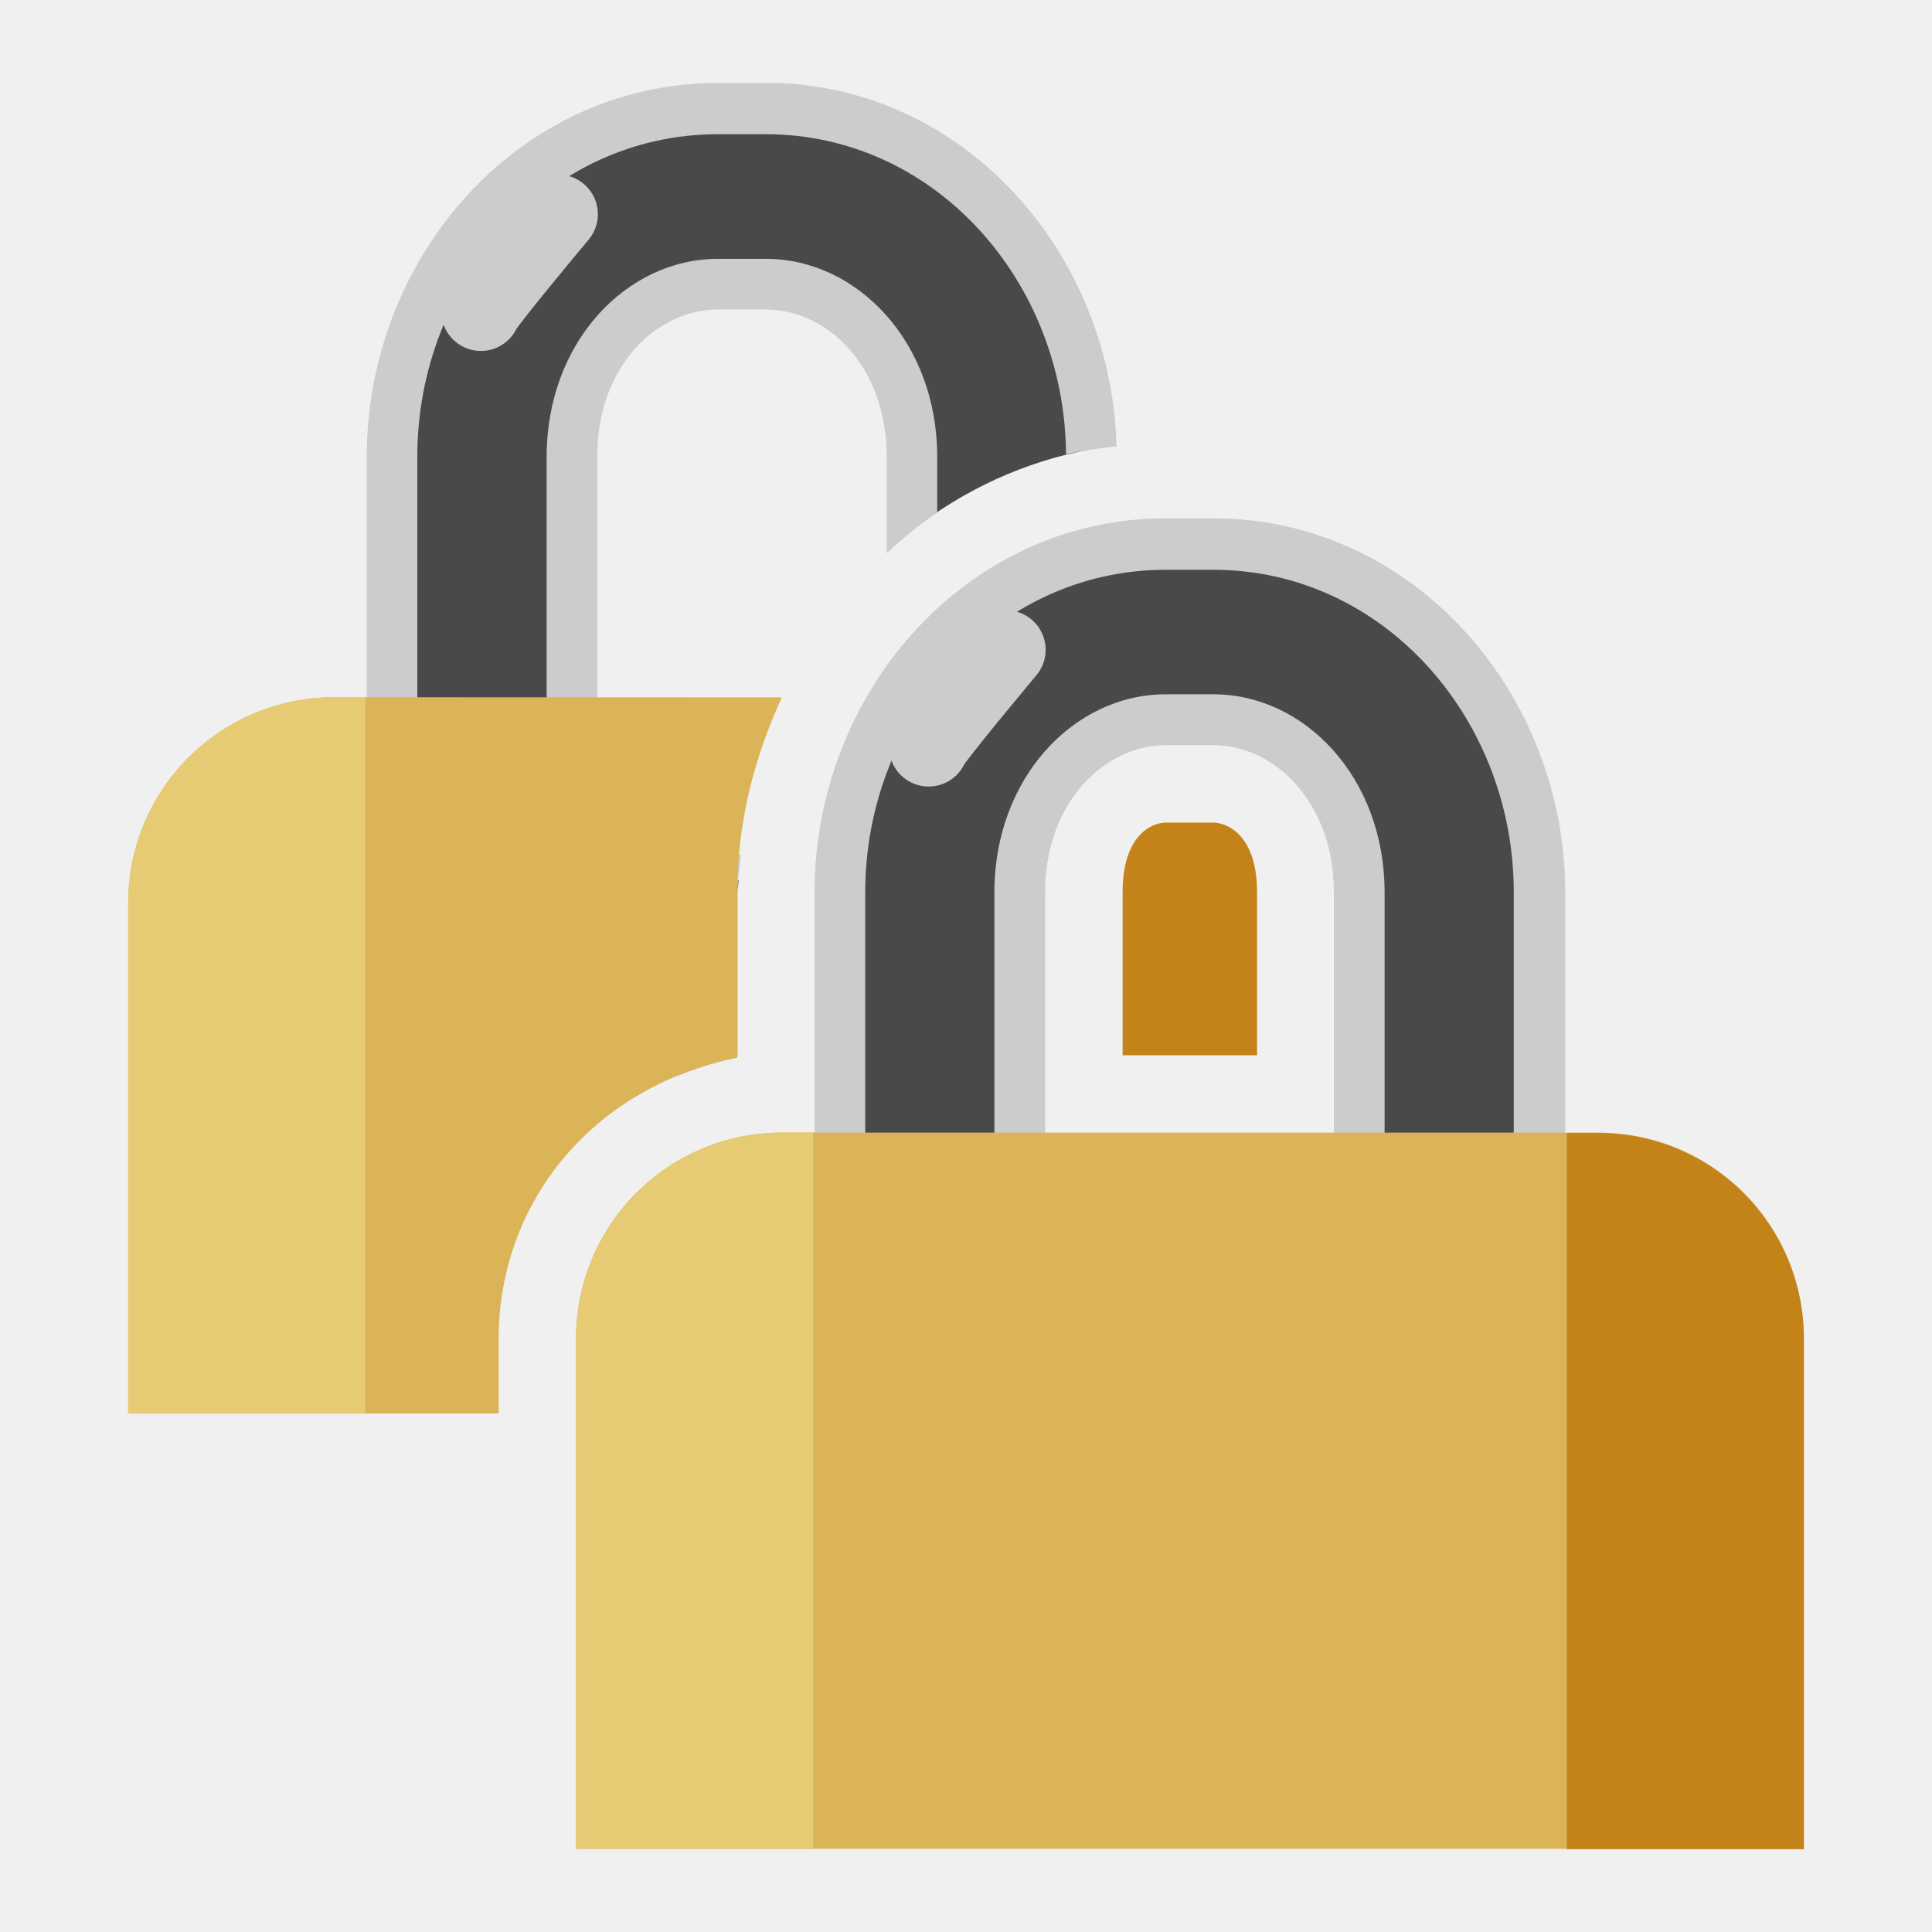
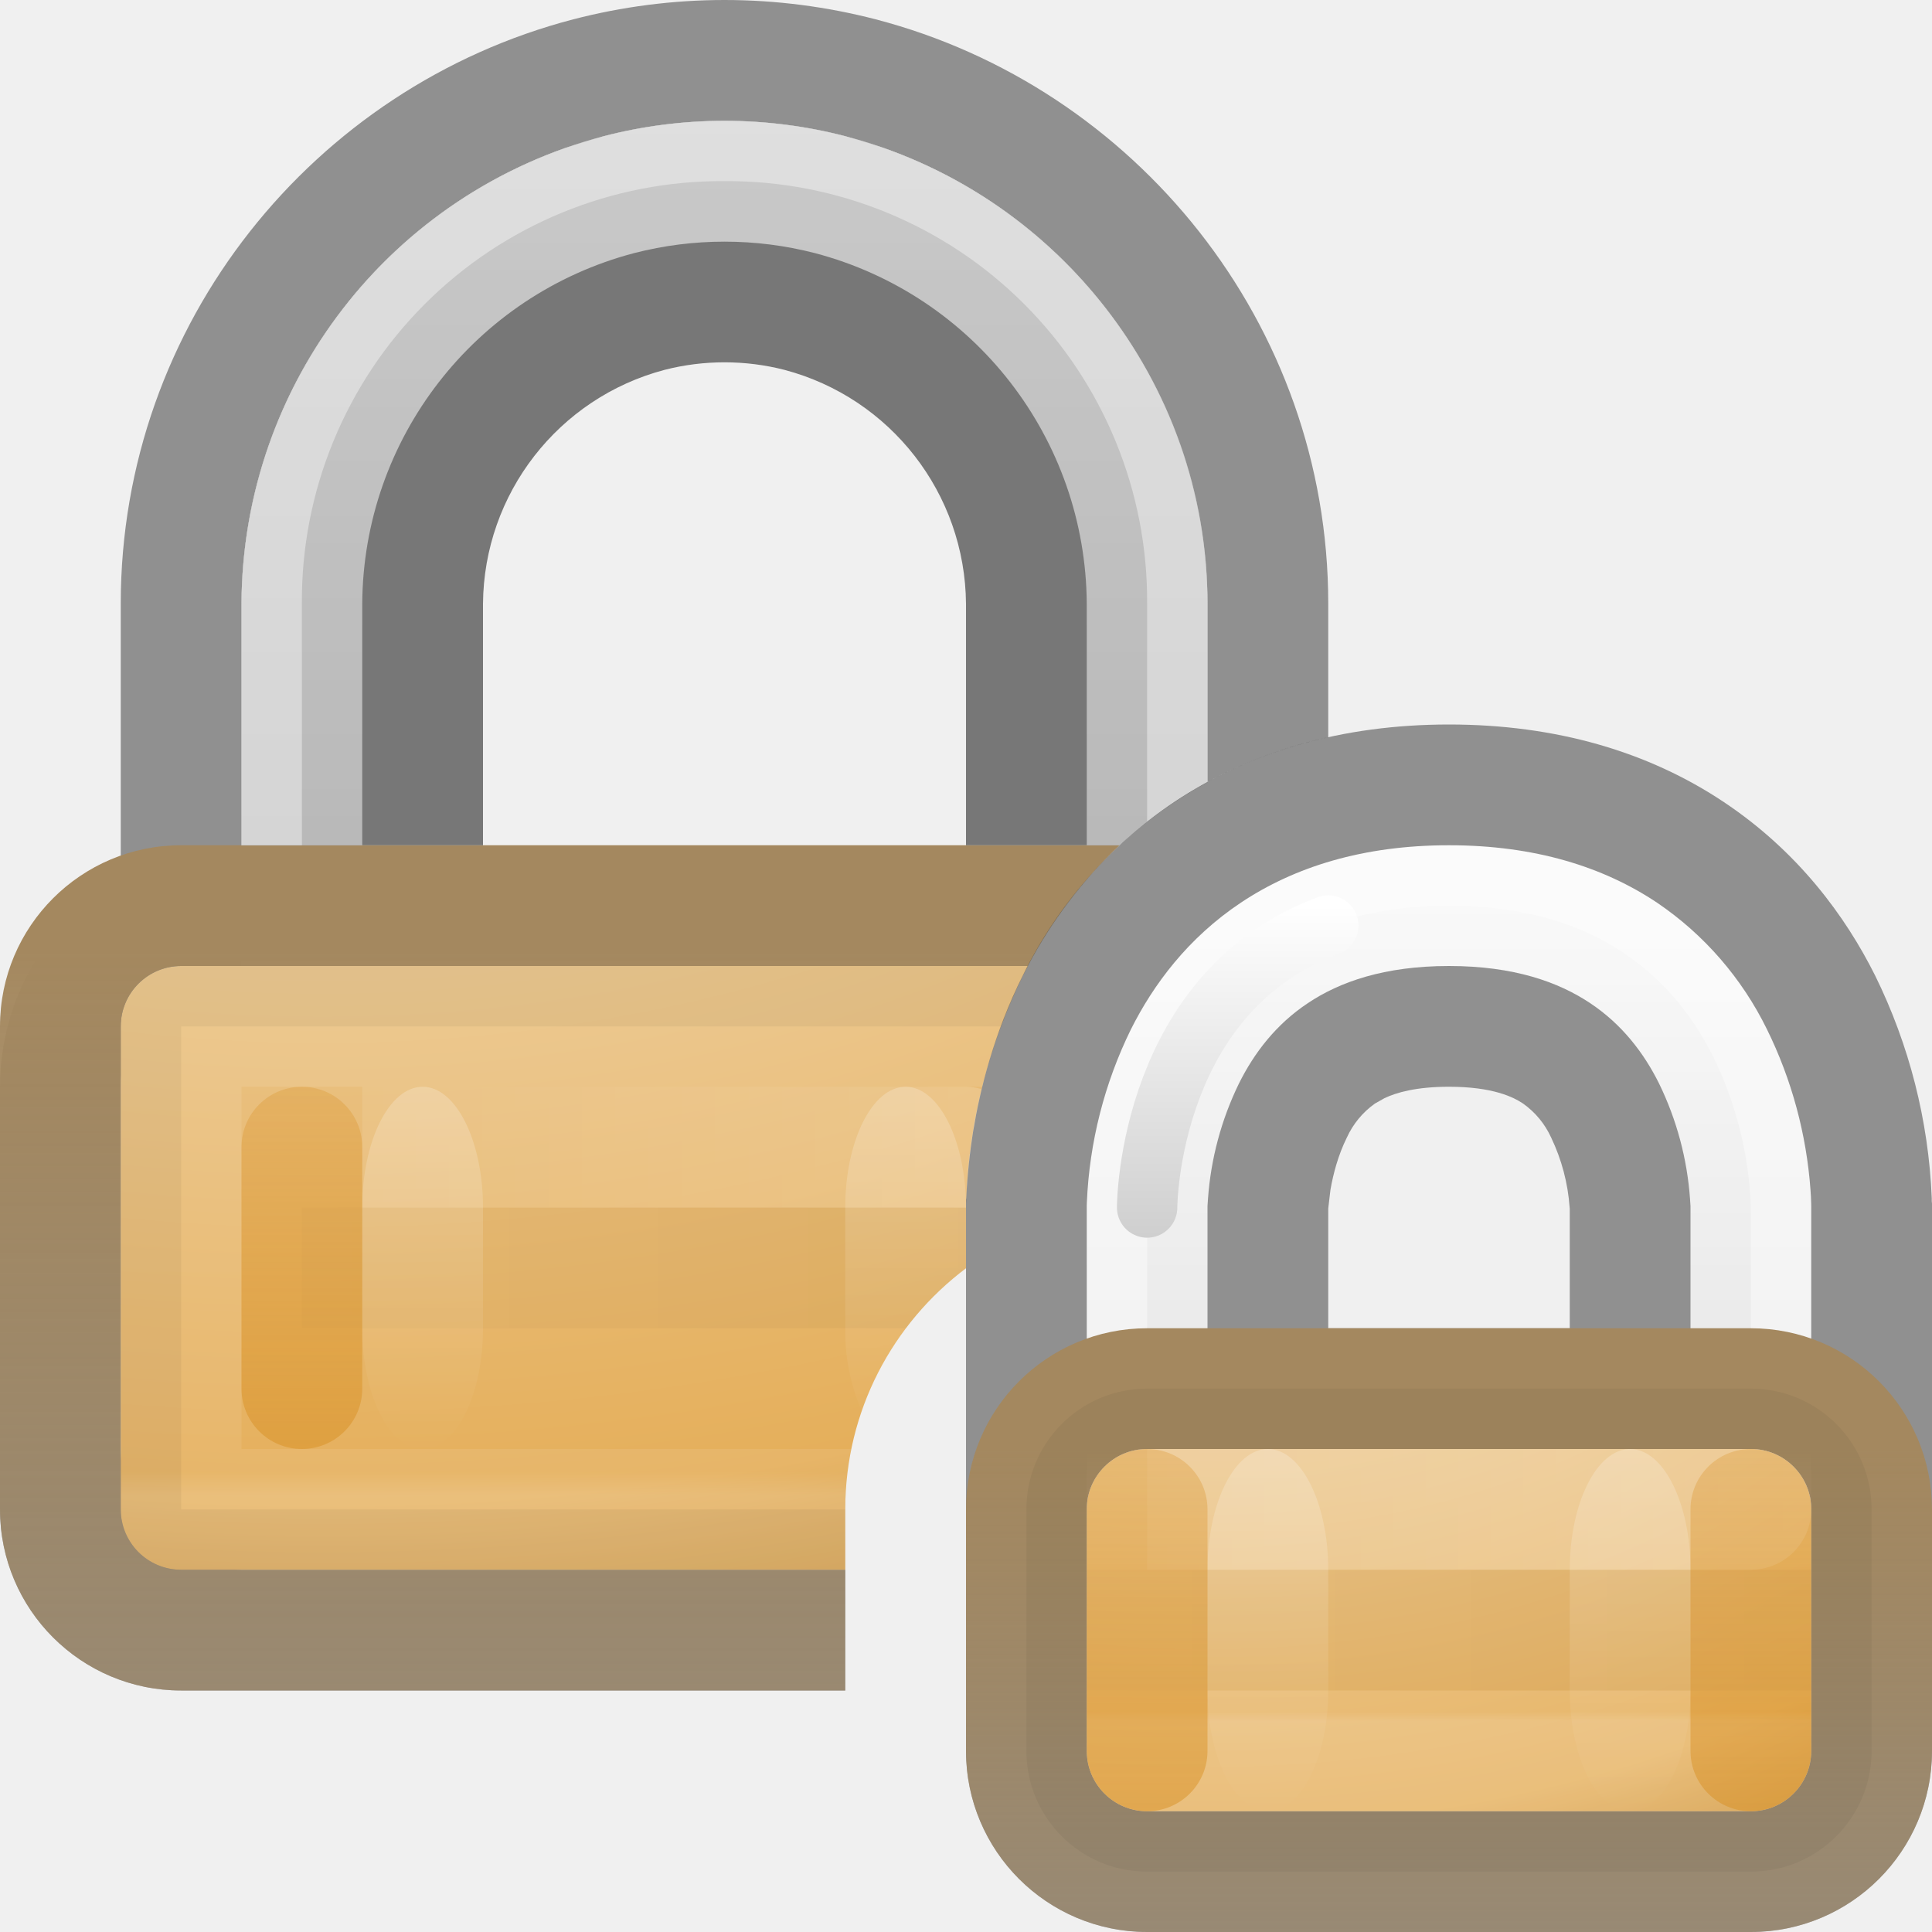
- <svg xmlns="http://www.w3.org/2000/svg" width="4.233mm" height="4.233mm" viewBox="0 0 4.233 4.233" version="1.1" id="svg17204">
-   <defs id="defs17198" />
-   <g id="layer1" transform="translate(11.6631,-50.38979)">
-     <g id="g17109" transform="translate(-48.48487,-4.10356)">
-       <path id="rect17086" style="fill:none;stroke:none;stroke-width:1.814;stroke-linecap:round;stroke-linejoin:round;paint-order:fill markers stroke" d="m 36.822,54.493 v 4.233 h 4.233 v -4.233 z" />
-       <g id="g97830-5" transform="matrix(0.8473083,0,0,0.8473083,-24.85081,-10.13194)">
-         <g id="g97518-1-2" transform="translate(-12.79804,13.20626)">
-           <g id="path97514-0-2" style="opacity:1">
-             <path id="path97532-6-2" style="color:#000000;font-style:normal;font-variant:normal;font-weight:normal;font-stretch:normal;font-size:medium;line-height:normal;font-family:sans-serif;font-variant-ligatures:normal;font-variant-position:normal;font-variant-caps:normal;font-variant-numeric:normal;font-variant-alternates:normal;font-variant-east-asian:normal;font-feature-settings:normal;font-variation-settings:normal;text-indent:0;text-align:start;text-decoration:none;text-decoration-line:none;text-decoration-style:solid;text-decoration-color:#000000;letter-spacing:normal;word-spacing:normal;text-transform:none;writing-mode:lr-tb;direction:ltr;text-orientation:mixed;dominant-baseline:auto;baseline-shift:baseline;text-anchor:start;white-space:normal;shape-padding:0;shape-margin:0;inline-size:0;clip-rule:nonzero;display:inline;overflow:visible;visibility:visible;isolation:auto;mix-blend-mode:normal;color-interpolation:sRGB;color-interpolation-filters:linearRGB;solid-color:#000000;solid-opacity:1;vector-effect:none;fill:#494949;fill-opacity:1;fill-rule:nonzero;stroke:none;stroke-width:0.496;stroke-linecap:round;stroke-linejoin:round;stroke-miterlimit:4;stroke-dasharray:none;stroke-dashoffset:0;stroke-opacity:1;paint-order:fill markers stroke;color-rendering:auto;image-rendering:auto;shape-rendering:auto;text-rendering:auto;enable-background:accumulate;stop-color:#000000;stop-opacity:1" d="m 282.117,289.33 c -1.813,0 -3.184,1.588 -3.184,3.406 v 2.443 c 0,1.818 1.371,3.404 3.184,3.404 h 0.188 v -1.596 c 0,-0.039 0.011,-0.076 0.012,-0.115 h -0.199 c -0.744,0 -1.428,-0.687 -1.428,-1.693 v -2.443 c 0,-1.007 0.684,-1.689 1.428,-1.689 h 0.465 c 0.744,0 1.428,0.683 1.428,1.689 v 0.719 c 0.503,-0.396 1.095,-0.674 1.752,-0.795 -0.038,-1.786 -1.393,-3.33 -3.18,-3.33 z m 3.652,4.883 c -1.144,0.346 -1.951,1.476 -1.951,2.775 v 1.33 c 0.271,-0.122 0.513,-0.292 0.738,-0.484 v -0.846 c 0,-0.93 0.507,-1.709 1.213,-2.031 z" transform="matrix(0.2645833,0,0,0.2645833,12.79804,-13.20626)" />
-             <path id="path97534-0-7" style="color:#000000;font-style:normal;font-variant:normal;font-weight:normal;font-stretch:normal;font-size:medium;line-height:normal;font-family:sans-serif;font-variant-ligatures:normal;font-variant-position:normal;font-variant-caps:normal;font-variant-numeric:normal;font-variant-alternates:normal;font-variant-east-asian:normal;font-feature-settings:normal;font-variation-settings:normal;text-indent:0;text-align:start;text-decoration:none;text-decoration-line:none;text-decoration-style:solid;text-decoration-color:#000000;letter-spacing:normal;word-spacing:normal;text-transform:none;writing-mode:lr-tb;direction:ltr;text-orientation:mixed;dominant-baseline:auto;baseline-shift:baseline;text-anchor:start;white-space:normal;shape-padding:0;shape-margin:0;inline-size:0;clip-rule:nonzero;display:inline;overflow:visible;visibility:visible;isolation:auto;mix-blend-mode:normal;color-interpolation:sRGB;color-interpolation-filters:linearRGB;solid-color:#000000;solid-opacity:1;vector-effect:none;fill:#cccccc;fill-opacity:1;fill-rule:nonzero;stroke:none;stroke-width:3.78;stroke-linecap:round;stroke-linejoin:round;stroke-miterlimit:4;stroke-dasharray:none;stroke-dashoffset:0;stroke-opacity:1;paint-order:fill markers stroke;color-rendering:auto;image-rendering:auto;shape-rendering:auto;text-rendering:auto;enable-background:accumulate;stop-color:#000000;stop-opacity:1" d="m 282.117,289.08 c -1.958,0 -3.434,1.709 -3.434,3.652 v 2.443 c 0,1.808 1.283,3.396 3.037,3.611 0.183,-0.075 0.376,-0.139 0.584,-0.182 v -0.27 h -0.188 c -1.668,0 -2.939,-1.466 -2.939,-3.16 v -2.443 c 0,-1.694 1.271,-3.15 2.939,-3.15 h 0.465 c 1.661,0 2.925,1.445 2.936,3.129 0.16,-0.04 0.327,-0.058 0.494,-0.078 -0.051,-1.901 -1.506,-3.553 -3.43,-3.553 z m 0,1.719 c -0.896,0 -1.676,0.815 -1.676,1.934 v 2.443 c 0,1.119 0.779,1.941 1.676,1.941 h 0.188 v -0.129 c 0,-0.124 0.025,-0.243 0.035,-0.365 h -0.223 c -0.592,0 -1.182,-0.553 -1.182,-1.447 v -2.443 c 0,-0.894 0.589,-1.439 1.182,-1.439 h 0.465 c 0.593,0 1.182,0.545 1.182,1.439 v 0.943 c 0.156,-0.144 0.318,-0.28 0.494,-0.398 v -0.545 c 0,-1.119 -0.78,-1.934 -1.676,-1.934 z m 3.904,3.346 c -0.175,0.033 -0.342,0.087 -0.502,0.154 v 0.805 c 0.156,-0.103 0.323,-0.183 0.502,-0.234 z m -1.787,1.303 c -0.169,0.291 -0.294,0.613 -0.359,0.957 0.188,-0.265 0.316,-0.59 0.359,-0.957 z m 0.322,2.051 c -0.218,0.216 -0.464,0.4 -0.738,0.537 v 0.541 c 0.263,-0.108 0.513,-0.243 0.738,-0.412 z" transform="matrix(0.2645833,0,0,0.2645833,12.79804,-13.20626)" />
-           </g>
-           <path style="fill:none;stroke:#cccccc;stroke-width:0.205;stroke-linecap:round;stroke-linejoin:miter;stroke-miterlimit:4;stroke-dasharray:none;stroke-opacity:1" d="m 86.828,63.87 c 0.003,-0.016 0.2,-0.251 0.2,-0.251" id="path97516-8-0" />
-         </g>
-         <path style="fill:#c48319;fill-opacity:1;stroke:none;stroke-width:0.977;stroke-linecap:round;stroke-linejoin:round;stroke-miterlimit:4;stroke-dasharray:none;stroke-opacity:1;paint-order:stroke markers fill" d="m 286.49,296.309 c -0.129,0 -0.42,0.116 -0.42,0.68 v 1.594 h 1.314 v -1.594 c 0,-0.564 -0.298,-0.68 -0.428,-0.68 z" transform="scale(0.2645833)" id="path97810-3" />
-         <path style="fill:#dbb458;fill-opacity:1;stroke:none;stroke-width:0.977;stroke-linecap:round;stroke-linejoin:round;stroke-miterlimit:4;stroke-dasharray:none;stroke-opacity:1;paint-order:stroke markers fill" d="m 284.49,295.084 c -0.417,0.515 -0.672,1.182 -0.672,1.904 v 2.355 c -0.002,0.418 -0.342,0.754 -0.76,0.752 h -0.318 c -0.71,0 -1.254,0.546 -1.254,1.256 v 0.732 h 6.865 v -2.029 c -0.069,0.021 -0.139,0.041 -0.215,0.041 h -2.826 c -0.415,-0.002 -0.752,-0.337 -0.754,-0.752 v -2.355 c 0,-0.829 0.407,-1.531 0.994,-1.904 z" transform="scale(0.2645833)" id="path97808-4" />
-         <path style="fill:#dbb458;fill-opacity:1;stroke:none;stroke-width:0.977;stroke-linecap:round;stroke-linejoin:round;stroke-miterlimit:4;stroke-dasharray:none;stroke-opacity:1;paint-order:stroke markers fill" d="m 278.367,295.084 c -1.116,0 -2.016,0.898 -2.016,2.014 v 4.986 h 3.621 v -0.732 c 0,-1.282 0.864,-2.444 2.332,-2.746 v -1.617 c 0,-0.673 0.165,-1.317 0.436,-1.904 z" transform="scale(0.2645833)" id="path97520-5-6" />
-         <path style="fill:#e6ca74;fill-opacity:1;stroke:none;stroke-width:0.258;stroke-linecap:round;stroke-linejoin:round;stroke-miterlimit:4;stroke-dasharray:none;stroke-opacity:1;paint-order:stroke markers fill" d="m 73.651,78.074 c -0.295,0 -0.533,0.238 -0.533,0.533 v 1.319 h 0.613 v -1.852 z" id="path97524-9-3" />
-         <g id="g97518-15-6" transform="translate(-11.64019,14.33262)">
-           <path style="color:#000000;font-style:normal;font-variant:normal;font-weight:normal;font-stretch:normal;font-size:medium;line-height:normal;font-family:sans-serif;font-variant-ligatures:normal;font-variant-position:normal;font-variant-caps:normal;font-variant-numeric:normal;font-variant-alternates:normal;font-variant-east-asian:normal;font-feature-settings:normal;font-variation-settings:normal;text-indent:0;text-align:start;text-decoration:none;text-decoration-line:none;text-decoration-style:solid;text-decoration-color:#000000;letter-spacing:normal;word-spacing:normal;text-transform:none;writing-mode:lr-tb;direction:ltr;text-orientation:mixed;dominant-baseline:auto;baseline-shift:baseline;text-anchor:start;white-space:normal;shape-padding:0;shape-margin:0;inline-size:0;clip-rule:nonzero;display:inline;overflow:visible;visibility:visible;isolation:auto;mix-blend-mode:normal;color-interpolation:sRGB;color-interpolation-filters:linearRGB;solid-color:#000000;solid-opacity:1;vector-effect:none;fill:#494949;fill-opacity:1;fill-rule:nonzero;stroke:#cccccc;stroke-width:0.131;stroke-linecap:round;stroke-linejoin:round;stroke-miterlimit:4;stroke-dasharray:none;stroke-dashoffset:0;stroke-opacity:1;paint-order:fill markers stroke;color-rendering:auto;image-rendering:auto;shape-rendering:auto;text-rendering:auto;enable-background:accumulate;stop-color:#000000" d="m 87.441,63.346 c -0.48,0 -0.842,0.42 -0.842,0.901 v 0.647 c 0,0.481 0.362,0.901 0.842,0.901 h 0.123 c 0.48,0 0.843,-0.42 0.843,-0.901 v -0.647 c 0,-0.481 -0.364,-0.901 -0.843,-0.901 z m 0,0.454 h 0.123 c 0.197,0 0.378,0.18 0.378,0.447 v 0.647 c 0,0.266 -0.181,0.448 -0.378,0.448 h -0.123 c -0.197,0 -0.378,-0.182 -0.378,-0.448 v -0.647 c 0,-0.266 0.181,-0.447 0.378,-0.447 z" id="path97512-4-3" />
-           <g id="path97514-1-3" style="opacity:1">
-             <path style="color:#000000;font-style:normal;font-variant:normal;font-weight:normal;font-stretch:normal;font-size:medium;line-height:normal;font-family:sans-serif;font-variant-ligatures:normal;font-variant-position:normal;font-variant-caps:normal;font-variant-numeric:normal;font-variant-alternates:normal;font-variant-east-asian:normal;font-feature-settings:normal;font-variation-settings:normal;text-indent:0;text-align:start;text-decoration:none;text-decoration-line:none;text-decoration-style:solid;text-decoration-color:#000000;letter-spacing:normal;word-spacing:normal;text-transform:none;writing-mode:lr-tb;direction:ltr;text-orientation:mixed;dominant-baseline:auto;baseline-shift:baseline;text-anchor:start;white-space:normal;shape-padding:0;shape-margin:0;inline-size:0;clip-rule:nonzero;display:inline;overflow:visible;visibility:visible;isolation:auto;mix-blend-mode:normal;color-interpolation:sRGB;color-interpolation-filters:linearRGB;solid-color:#000000;solid-opacity:1;vector-effect:none;fill:#494949;fill-opacity:1;fill-rule:nonzero;stroke:none;stroke-width:0.131;stroke-linecap:round;stroke-linejoin:round;stroke-miterlimit:4;stroke-dasharray:none;stroke-dashoffset:0;stroke-opacity:1;paint-order:fill markers stroke;color-rendering:auto;image-rendering:auto;shape-rendering:auto;text-rendering:auto;enable-background:accumulate;stop-color:#000000;stop-opacity:1" d="m 87.441,63.346 c -0.48,0 -0.842,0.42 -0.842,0.901 v 0.647 c 0,0.481 0.362,0.901 0.842,0.901 h 0.123 c 0.48,0 0.843,-0.42 0.843,-0.901 v -0.647 c 0,-0.481 -0.364,-0.901 -0.843,-0.901 z m 0,0.454 h 0.123 c 0.197,0 0.378,0.18 0.378,0.447 v 0.647 c 0,0.266 -0.181,0.448 -0.378,0.448 h -0.123 c -0.197,0 -0.378,-0.182 -0.378,-0.448 v -0.647 c 0,-0.266 0.181,-0.447 0.378,-0.447 z" id="path97532-5-4" />
-             <path style="color:#000000;font-style:normal;font-variant:normal;font-weight:normal;font-stretch:normal;font-size:medium;line-height:normal;font-family:sans-serif;font-variant-ligatures:normal;font-variant-position:normal;font-variant-caps:normal;font-variant-numeric:normal;font-variant-alternates:normal;font-variant-east-asian:normal;font-feature-settings:normal;font-variation-settings:normal;text-indent:0;text-align:start;text-decoration:none;text-decoration-line:none;text-decoration-style:solid;text-decoration-color:#000000;letter-spacing:normal;word-spacing:normal;text-transform:none;writing-mode:lr-tb;direction:ltr;text-orientation:mixed;dominant-baseline:auto;baseline-shift:baseline;text-anchor:start;white-space:normal;shape-padding:0;shape-margin:0;inline-size:0;clip-rule:nonzero;display:inline;overflow:visible;visibility:visible;isolation:auto;mix-blend-mode:normal;color-interpolation:sRGB;color-interpolation-filters:linearRGB;solid-color:#000000;solid-opacity:1;vector-effect:none;fill:#cccccc;fill-opacity:1;fill-rule:nonzero;stroke:none;stroke-linecap:round;stroke-linejoin:round;stroke-miterlimit:4;stroke-dasharray:none;stroke-dashoffset:0;stroke-opacity:1;paint-order:fill markers stroke;color-rendering:auto;image-rendering:auto;shape-rendering:auto;text-rendering:auto;enable-background:accumulate;stop-color:#000000;stop-opacity:1" d="m 87.441,63.279 c -0.518,0 -0.908,0.453 -0.908,0.967 v 0.646 c 0,0.514 0.39,0.967 0.908,0.967 h 0.123 c 0.518,0 0.91,-0.453 0.91,-0.967 v -0.646 c 0,-0.514 -0.392,-0.967 -0.91,-0.967 z m 0,0.133 h 0.123 c 0.441,0 0.777,0.386 0.777,0.834 v 0.646 c 0,0.448 -0.336,0.836 -0.777,0.836 h -0.123 c -0.441,0 -0.777,-0.388 -0.777,-0.836 v -0.646 c 0,-0.448 0.336,-0.834 0.777,-0.834 z m 0,0.322 c -0.237,0 -0.443,0.216 -0.443,0.512 v 0.646 c 0,0.296 0.206,0.514 0.443,0.514 h 0.123 c 0.237,0 0.443,-0.218 0.443,-0.514 v -0.646 c 0,-0.296 -0.206,-0.512 -0.443,-0.512 z m 0,0.131 h 0.123 c 0.157,0 0.312,0.144 0.312,0.381 v 0.646 c 0,0.237 -0.156,0.383 -0.312,0.383 h -0.123 c -0.157,0 -0.312,-0.146 -0.312,-0.383 v -0.646 c 0,-0.237 0.156,-0.381 0.312,-0.381 z" id="path97534-5-4" />
-           </g>
-           <path style="fill:none;stroke:#cccccc;stroke-width:0.205;stroke-linecap:round;stroke-linejoin:miter;stroke-miterlimit:4;stroke-dasharray:none;stroke-opacity:1" d="m 86.828,63.87 c 0.003,-0.016 0.2,-0.251 0.2,-0.251" id="path97516-4-3" />
-         </g>
-         <path style="fill:#dbb458;fill-opacity:1;stroke:none;stroke-width:0.258;stroke-linecap:round;stroke-linejoin:round;stroke-miterlimit:4;stroke-dasharray:none;stroke-opacity:1;paint-order:stroke markers fill" d="m 74.809,79.2 c -0.295,0 -0.533,0.238 -0.533,0.533 v 1.319 h 3.175 v -1.319 c 0,-0.295 -0.237,-0.533 -0.532,-0.533 z" id="path97520-9-9" />
-         <path style="fill:#c48319;fill-opacity:1;stroke:none;stroke-width:0.258;stroke-linecap:round;stroke-linejoin:round;stroke-miterlimit:4;stroke-dasharray:none;stroke-opacity:1;paint-order:stroke markers fill" d="m 76.838,79.201 v 1.852 H 77.451 v -1.319 c 0,-0.295 -0.237,-0.533 -0.532,-0.533 z" id="path97522-8-7" />
-         <path style="fill:#e6ca74;fill-opacity:1;stroke:none;stroke-width:0.258;stroke-linecap:round;stroke-linejoin:round;stroke-miterlimit:4;stroke-dasharray:none;stroke-opacity:1;paint-order:stroke markers fill" d="m 74.809,79.2 c -0.295,0 -0.533,0.238 -0.533,0.533 v 1.319 H 74.889 V 79.2 Z" id="path97524-3-2" />
-       </g>
+ <svg xmlns="http://www.w3.org/2000/svg" width="16" height="16" fill="none" viewBox="0 0 16 16">
+   <g clip-path="url(#a)">
+     <path fill="#000" d="M6 0c.43 0 .85.056 1.252.16C9.399.72 11 2.677 11 5v1.106q-.542.121-1 .37V5a4.02 4.02 0 0 0-2.683-3.775L7 1.128a4 4 0 0 0-2 0l-.317.097A4.02 4.02 0 0 0 2 5v3a1 1 0 0 0-1 1v3a1 1 0 0 0 1 1h5v1H1.5A1.5 1.5 0 0 1 0 12.5V9c0-.74.403-1.385 1-1.73V5C1 2.677 2.601.719 4.748.16 5.149.056 5.569 0 6 0" opacity=".4" />
+     <path fill="url(#b)" d="m8.513 8-.042.08a4.6 4.6 0 0 0-.469 1.842l-.001.013v.012L8 9.967v.536c-.606.456-1 1.18-1 1.997v.5H1.5a.5.5 0 0 1-.5-.5v-4a.5.5 0 0 1 .5-.5z" />
+     <path fill="url(#c)" d="M8.47 8.08a4.4 4.4 0 0 0-.333.92H2v3h5.05a2.5 2.5 0 0 0-.05.5v.5H1.5a.5.5 0 0 1-.5-.5v-4a.5.5 0 0 1 .5-.5h7.013z" opacity=".5" />
+     <path fill="url(#d)" d="M9.272 7a3.8 3.8 0 0 0-.76 1H1.5a.5.5 0 0 0-.5.5v4a.5.5 0 0 0 .5.5H7v1H1.5A1.5 1.5 0 0 1 0 12.5v-4A1.5 1.5 0 0 1 1.5 7z" />
+     <path fill="url(#e)" d="M8 9q.068.001.13.02a5 5 0 0 0-.121.766l-.007.136-.001.013v.012L8 9.967v.034H3V9z" opacity=".2" />
+     <path fill="#000" d="M8.47 8.08a4 4 0 0 0-.179.42H1.5v4H7v.5H1.5a.5.5 0 0 1-.5-.5v-4a.5.5 0 0 1 .5-.5h7.013z" opacity=".05" />
+     <path fill="url(#f)" d="M8 10.503a2.5 2.5 0 0 0-.498.497H2.5v-1H8z" opacity=".05" />
+     <path fill="url(#g)" d="M4 11c0 .553-.224 1-.5 1s-.5-.447-.5-1v-1c0-.552.224-1 .5-1s.5.448.5 1z" opacity=".5" />
+     <path fill="url(#h)" d="M3 9.5a.5.5 0 0 0-1 0v2a.5.5 0 0 0 1 0z" opacity=".5" />
+     <path fill="url(#i)" d="M7.5 9c.276 0 .5.448.5 1v.503a2.5 2.5 0 0 0-.863 1.182A1.65 1.65 0 0 1 7 11v-1c0-.552.224-1 .5-1" opacity=".5" />
+     <g opacity=".6">
+       <path fill="url(#j)" d="M6 1q.518.002 1 .128c1.721.448 3 2.02 3 3.872v1.477A3.6 3.6 0 0 0 9.272 7H8V5a2.02 2.02 0 0 0-1.504-1.937 2 2 0 0 0-.992 0A2.02 2.02 0 0 0 4 5v2H2V5a4.02 4.02 0 0 1 3-3.872Q5.482 1.002 6 1" />
+       <path fill="#272727" d="M6 1q.518.002 1 .128c1.721.448 3 2.02 3 3.872v1.477A3.6 3.6 0 0 0 9.272 7H8V5a2.02 2.02 0 0 0-1.504-1.937 2 2 0 0 0-.992 0A2.02 2.02 0 0 0 4 5v2H2V5a4.02 4.02 0 0 1 3-3.872Q5.482 1.002 6 1" />
    </g>
+     <path fill="url(#k)" d="M6 1q.518.002 1 .128c1.721.448 3 2.02 3 3.872v1.477A3.6 3.6 0 0 0 9.272 7H9V5a3.02 3.02 0 0 0-2.252-2.904 3 3 0 0 0-1.496 0A3.02 3.02 0 0 0 3 5v2H2V5a4.02 4.02 0 0 1 3-3.872Q5.482 1.002 6 1" opacity=".6" />
+     <path fill="#fff" d="M6 1q.518.002 1 .128c1.721.448 3 2.02 3 3.872v1.477a3.6 3.6 0 0 0-.5.326V5A3.476 3.476 0 0 0 6 1.5 3.476 3.476 0 0 0 2.5 5v2H2V5a4.02 4.02 0 0 1 3-3.872Q5.482 1.002 6 1" opacity=".4" />
+     <path stroke="url(#l)" d="M9.5 12v-2s0-2.5 2.5-2.5 2.5 2.5 2.5 2.5v2" opacity=".6" />
+     <g opacity=".4">
+       <mask id="m" fill="#fff">
+         <path d="M12 7c.712 0 1.28.18 1.723.475.439.293.726.68.912 1.051a3.6 3.6 0 0 1 .364 1.43v.043L15 12H9V9.955l.006-.098a3.6 3.6 0 0 1 .36-1.331 2.7 2.7 0 0 1 .911-1.051C10.72 7.18 11.287 7 12 7" />
+       </mask>
+       <path stroke="#fff" stroke-linecap="round" d="M12 7c.712 0 1.28.18 1.723.475.439.293.726.68.912 1.051a3.6 3.6 0 0 1 .364 1.43v.043L15 12H9V9.955l.006-.098a3.6 3.6 0 0 1 .36-1.331 2.7 2.7 0 0 1 .911-1.051C10.72 7.18 11.287 7 12 7Z" mask="url(#m)" />
+     </g>
+     <path stroke="url(#n)" stroke-linecap="round" stroke-width=".5" d="M9.5 10s0-.469.203-1c.192-.504.567-1.064 1.297-1.335" />
+     <g fill="#000" fill-rule="evenodd" clip-rule="evenodd" opacity=".4">
+       <path d="M14 12h-4V9.988l.004-.06a2.6 2.6 0 0 1 .256-.954c.126-.254.308-.492.572-.667.26-.174.63-.307 1.168-.307s.907.133 1.168.307c.264.175.446.413.572.667a2.6 2.6 0 0 1 .256.954l.004.06zm-1-1v-.991l-.001-.01a1.6 1.6 0 0 0-.153-.578.7.7 0 0 0-.233-.282C12.534 9.086 12.363 9 12 9c-.272 0-.437.048-.535.095l-.078.044a.7.7 0 0 0-.233.282c-.07.14-.113.299-.136.434l-.017.144-.001.01V11z" />
+       <path d="M16 14.5a1.5 1.5 0 0 1-1.5 1.5h-5A1.5 1.5 0 0 1 8 14.5V9.935l.002-.013a5 5 0 0 1 .058-.559c.055-.332.168-.8.41-1.284a3.7 3.7 0 0 1 1.253-1.436C10.347 6.226 11.113 6 12 6s1.653.226 2.277.643c.615.41 1.007.946 1.252 1.436a4.6 4.6 0 0 1 .469 1.843v.025l.002.02zm-7 0a.5.5 0 0 0 .5.5h5a.5.5 0 0 0 .5-.5V9.984l-.001-.029q0-.036-.005-.098a3.6 3.6 0 0 0-.36-1.331 2.7 2.7 0 0 0-.912-1.051C13.28 7.18 12.713 7 12 7s-1.28.18-1.723.475c-.44.293-.726.68-.912 1.051a3.6 3.6 0 0 0-.364 1.43L9 9.983z" />
+     </g>
+     <path fill="url(#o)" d="M9.5 15h5a.5.5 0 0 0 .5-.5v-2a.5.5 0 0 0-.5-.5h-5a.5.5 0 0 0-.5.5v2a.5.5 0 0 0 .5.5" />
+     <path stroke="url(#p)" stroke-linejoin="round" d="M14.5 12.5h-5v2h5z" opacity=".5" />
+     <path stroke="url(#q)" d="M14.5 11.5h-5a1 1 0 0 0-1 1v2a1 1 0 0 0 1 1h5a1 1 0 0 0 1-1v-2a1 1 0 0 0-1-1Z" />
+     <path fill="url(#r)" d="M14.5 13a.5.5 0 1 0 0-1zm-5-.5v.5h5v-1h-5z" opacity=".2" />
+     <g opacity=".05">
+       <mask id="s" fill="#fff">
+         <path d="M14.5 11.5h-5a1 1 0 0 0-1 1v2a1 1 0 0 0 1 1h5a1 1 0 0 0 1-1v-2a1 1 0 0 0-1-1" />
+       </mask>
+       <path stroke="#000" d="M14.5 11.5h-5a1 1 0 0 0-1 1v2a1 1 0 0 0 1 1h5a1 1 0 0 0 1-1v-2a1 1 0 0 0-1-1Z" mask="url(#s)" />
+     </g>
+     <path stroke="url(#t)" stroke-linecap="square" d="M9.5 13.5h5" opacity=".05" />
+     <path fill="url(#u)" d="M14 14c0 .552-.224 1-.5 1s-.5-.448-.5-1v-1c0-.552.224-1 .5-1s.5.448.5 1z" opacity=".5" />
+     <path fill="url(#v)" d="M11 14c0 .552-.224 1-.5 1s-.5-.448-.5-1v-1c0-.552.224-1 .5-1s.5.448.5 1z" opacity=".5" />
+     <path fill="url(#w)" d="M10 12.5a.5.5 0 0 0-1 0v2a.5.5 0 0 0 1 0z" opacity=".5" />
+     <path fill="url(#x)" d="M15 12.5a.5.5 0 0 0-1 0v2a.5.5 0 0 0 1 0z" opacity=".5" />
  </g>
+   <defs>
+     <linearGradient id="c" x1="5.859" x2="5.859" y1="-1.602" y2="12.383" gradientUnits="userSpaceOnUse">
+       <stop stop-color="#fff" />
+       <stop offset=".033" stop-color="#fff" stop-opacity=".235" />
+       <stop offset=".986" stop-color="#fff" stop-opacity=".157" />
+       <stop offset="1" stop-color="#fff" stop-opacity=".392" />
+     </linearGradient>
+     <linearGradient id="d" x1="5.053" x2="5.053" y1="7.875" y2="14.875" gradientUnits="userSpaceOnUse">
+       <stop stop-color="#a4885f" />
+       <stop offset="1" stop-color="#a08358" stop-opacity=".5" />
+     </linearGradient>
+     <linearGradient id="e" x1="11.016" x2="-3.026" y1="-15837.5" y2="-15837.5" gradientUnits="userSpaceOnUse">
+       <stop stop-color="#fff" />
+       <stop offset="1" stop-color="#fff" stop-opacity="0" />
+     </linearGradient>
+     <linearGradient id="f" x1="11.092" x2="-3.96" y1="10" y2="10" gradientUnits="userSpaceOnUse">
+       <stop />
+       <stop offset="1" stop-opacity="0" />
+     </linearGradient>
+     <linearGradient id="g" x1="3.833" x2="3.833" y1="5" y2="12" gradientUnits="userSpaceOnUse">
+       <stop stop-color="#fff" />
+       <stop offset="1" stop-color="#fff" stop-opacity="0" />
+     </linearGradient>
+     <linearGradient id="h" x1="2.833" x2="2.833" y1="12" y2="5" gradientUnits="userSpaceOnUse">
+       <stop stop-color="#d88f22" />
+       <stop offset="1" stop-color="#d88f22" stop-opacity="0" />
+     </linearGradient>
+     <linearGradient id="i" x1="7.833" x2="7.833" y1="5" y2="12" gradientUnits="userSpaceOnUse">
+       <stop stop-color="#fff" />
+       <stop offset="1" stop-color="#fff" stop-opacity="0" />
+     </linearGradient>
+     <linearGradient id="j" x1="6" x2="6" y1="2" y2="8" gradientUnits="userSpaceOnUse">
+       <stop stop-color="#fff" />
+       <stop offset="1" stop-color="#e0e0e0" />
+     </linearGradient>
+     <linearGradient id="k" x1="6" x2="6" y1="1" y2="8" gradientUnits="userSpaceOnUse">
+       <stop stop-color="#fff" />
+       <stop offset="1" stop-color="#e0e0e0" />
+     </linearGradient>
+     <linearGradient id="l" x1="12" x2="12" y1="7.5" y2="12" gradientUnits="userSpaceOnUse">
+       <stop stop-color="#fff" />
+       <stop offset="1" stop-color="#e0e0e0" />
+     </linearGradient>
+     <linearGradient id="n" x1="12" x2="12" y1="7.5" y2="12" gradientUnits="userSpaceOnUse">
+       <stop stop-color="#fff" />
+       <stop offset="1" stop-color="#b0b0b0" />
+     </linearGradient>
+     <linearGradient id="p" x1="12.734" x2="12.734" y1="8.659" y2="14.253" gradientUnits="userSpaceOnUse">
+       <stop stop-color="#fff" />
+       <stop offset=".033" stop-color="#fff" stop-opacity=".235" />
+       <stop offset=".986" stop-color="#fff" stop-opacity=".157" />
+       <stop offset="1" stop-color="#fff" stop-opacity=".392" />
+     </linearGradient>
+     <linearGradient id="q" x1="12.314" x2="12.314" y1="12" y2="16" gradientUnits="userSpaceOnUse">
+       <stop stop-color="#a4885f" />
+       <stop offset="1" stop-color="#a08358" stop-opacity=".5" />
+     </linearGradient>
+     <linearGradient id="r" x1="17.311" x2="3.628" y1="6.5" y2="6.5" gradientUnits="userSpaceOnUse">
+       <stop stop-color="#fff" />
+       <stop offset="1" stop-color="#fff" stop-opacity="0" />
+     </linearGradient>
+     <linearGradient id="t" x1="17.311" x2="3.628" y1="13.5" y2="13.5" gradientUnits="userSpaceOnUse">
+       <stop />
+       <stop offset="1" stop-opacity="0" />
+     </linearGradient>
+     <linearGradient id="u" x1="13.833" x2="13.833" y1="8" y2="15" gradientUnits="userSpaceOnUse">
+       <stop stop-color="#fff" />
+       <stop offset="1" stop-color="#fff" stop-opacity="0" />
+     </linearGradient>
+     <linearGradient id="v" x1="10.833" x2="10.833" y1="8" y2="15" gradientUnits="userSpaceOnUse">
+       <stop stop-color="#fff" />
+       <stop offset="1" stop-color="#fff" stop-opacity="0" />
+     </linearGradient>
+     <linearGradient id="w" x1="9.833" x2="9.833" y1="15" y2="8" gradientUnits="userSpaceOnUse">
+       <stop stop-color="#d88f22" />
+       <stop offset="1" stop-color="#d88f22" stop-opacity="0" />
+     </linearGradient>
+     <linearGradient id="x" x1="14.833" x2="14.833" y1="15" y2="8" gradientUnits="userSpaceOnUse">
+       <stop stop-color="#d88f22" />
+       <stop offset="1" stop-color="#d88f22" stop-opacity="0" />
+     </linearGradient>
+     <radialGradient id="b" cx="0" cy="0" r="1" gradientTransform="matrix(0 14 -20 0 2.667 1.75)" gradientUnits="userSpaceOnUse">
+       <stop stop-color="#f2e0c4" />
+       <stop offset=".765" stop-color="#e5af5b" />
+       <stop offset="1" stop-color="#af6900" />
+     </radialGradient>
+     <radialGradient id="o" cx="0" cy="0" r="1" gradientTransform="matrix(0 9 -12 0 10 8.25)" gradientUnits="userSpaceOnUse">
+       <stop stop-color="#f2e0c4" />
+       <stop offset=".765" stop-color="#e5af5b" />
+       <stop offset="1" stop-color="#af6900" />
+     </radialGradient>
+     <clipPath id="a">
+       <path fill="#fff" d="M0 0h16v16H0z" />
+     </clipPath>
+   </defs>
</svg>
